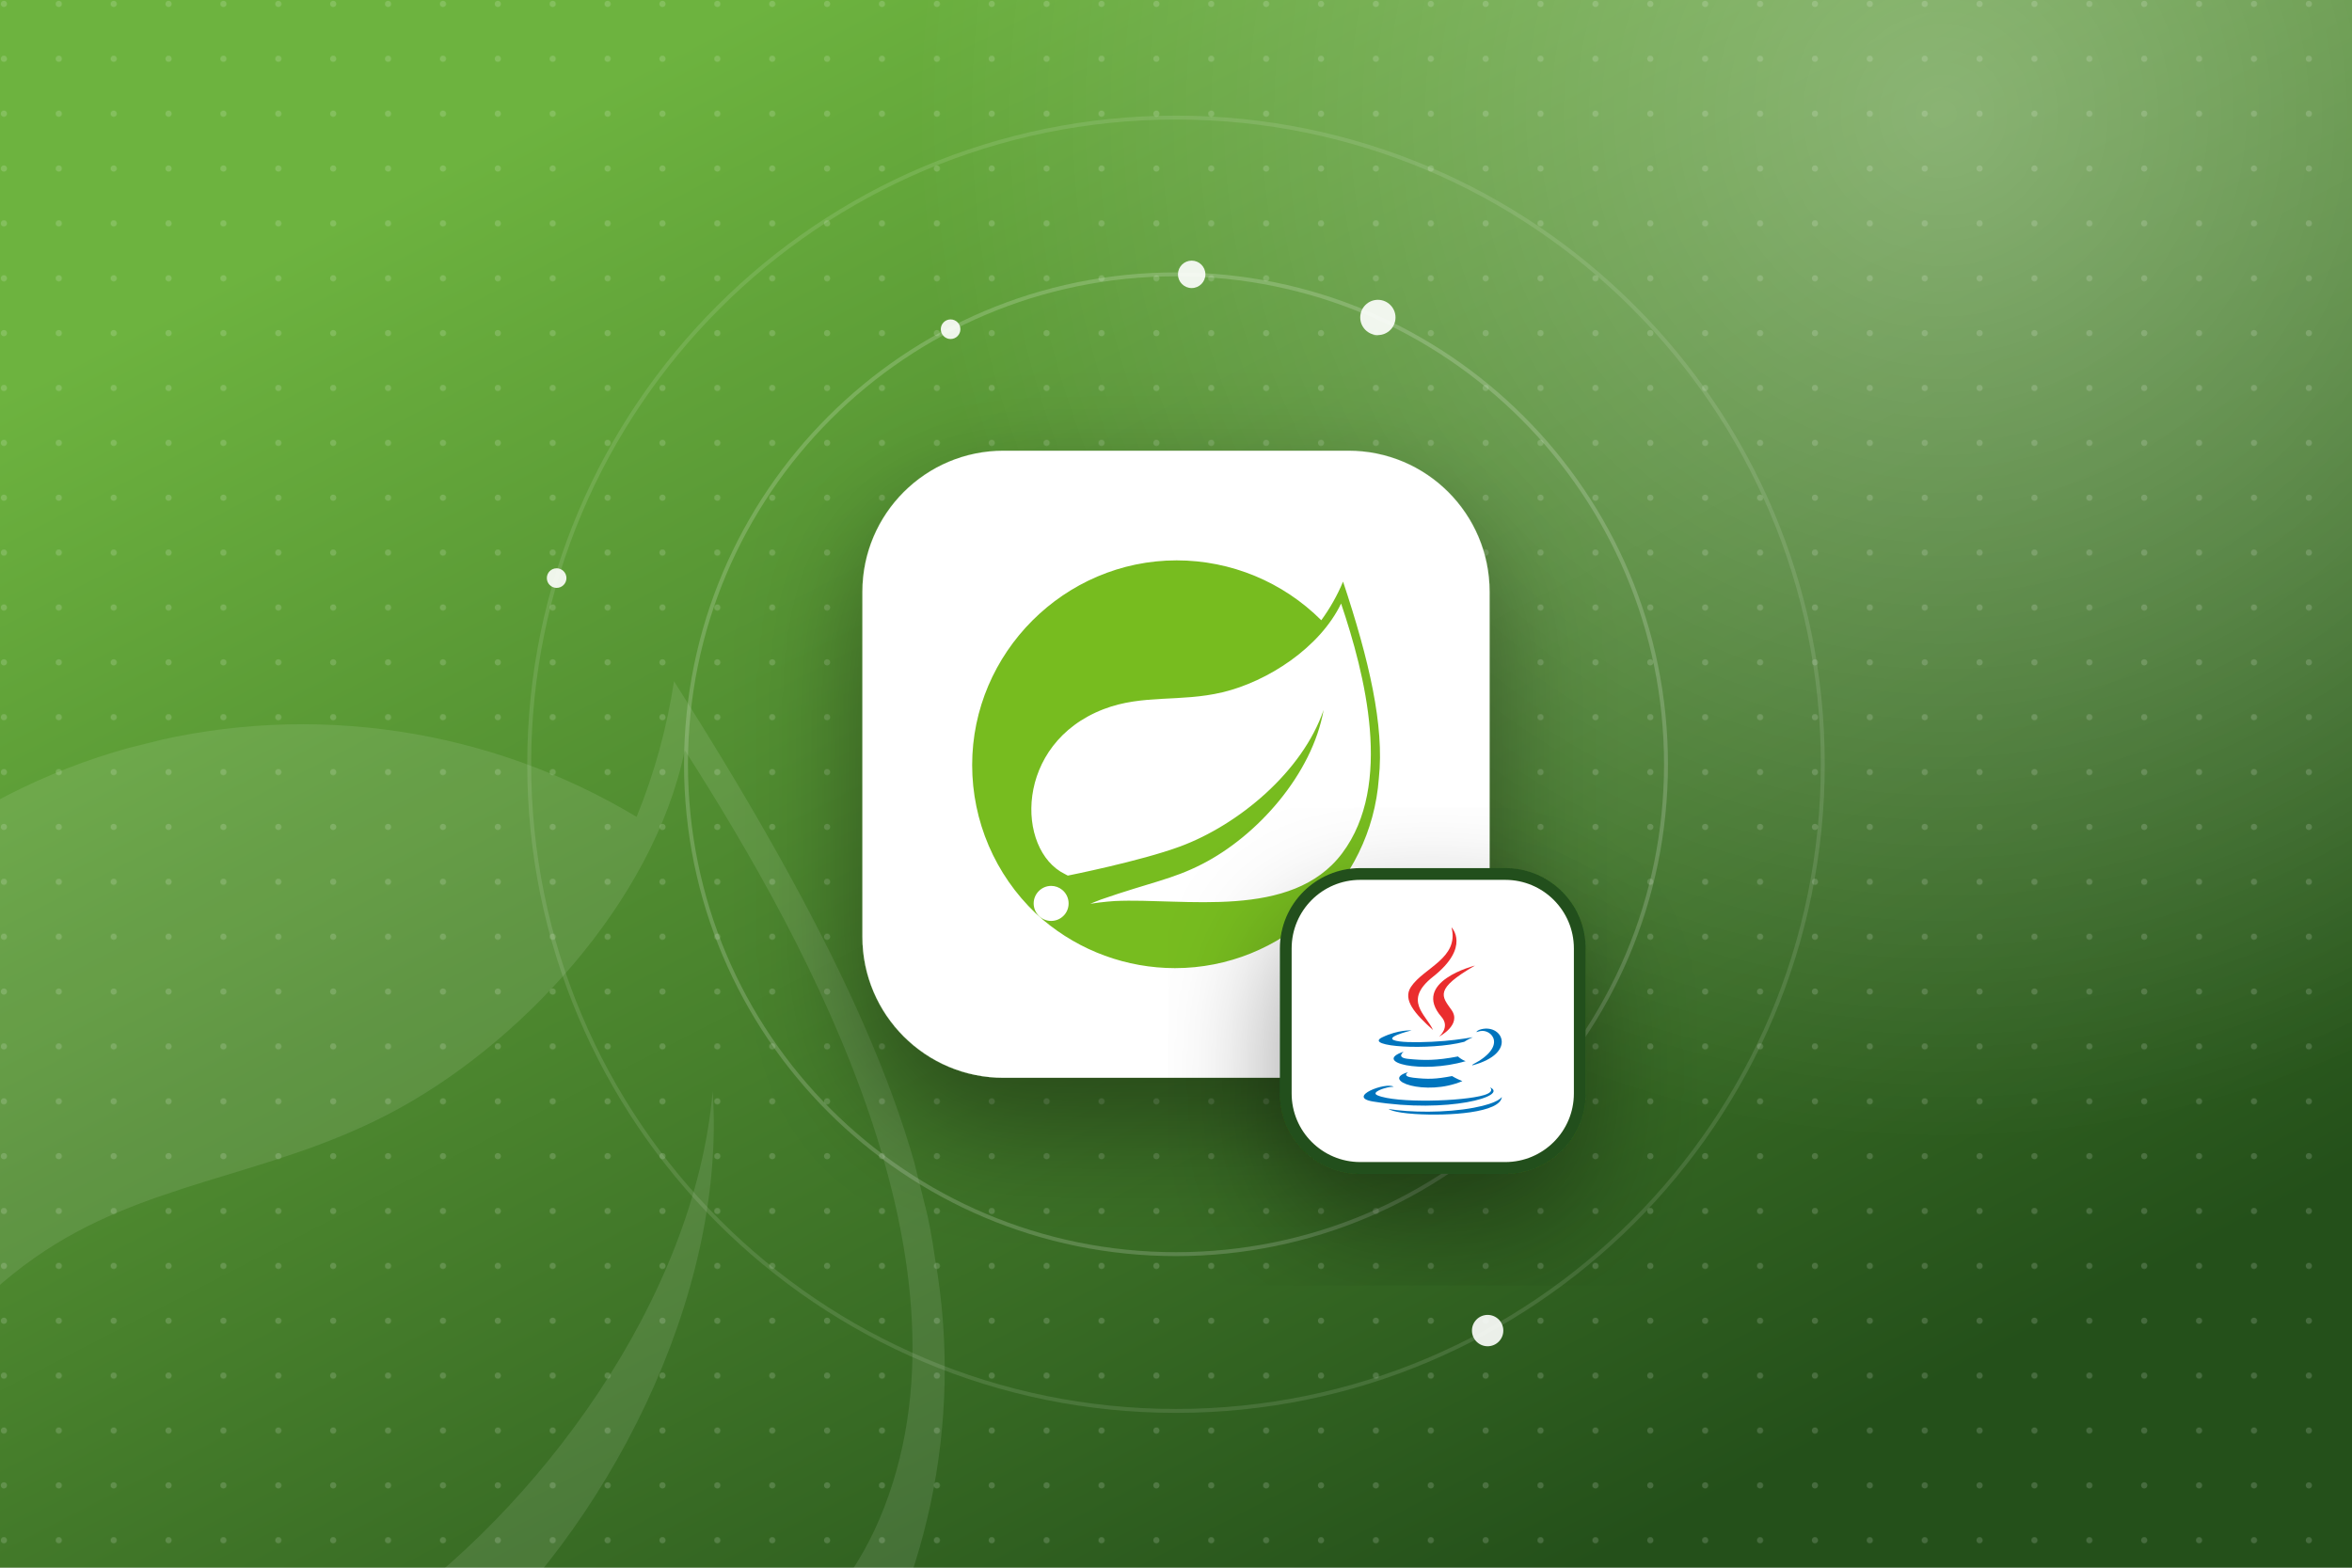
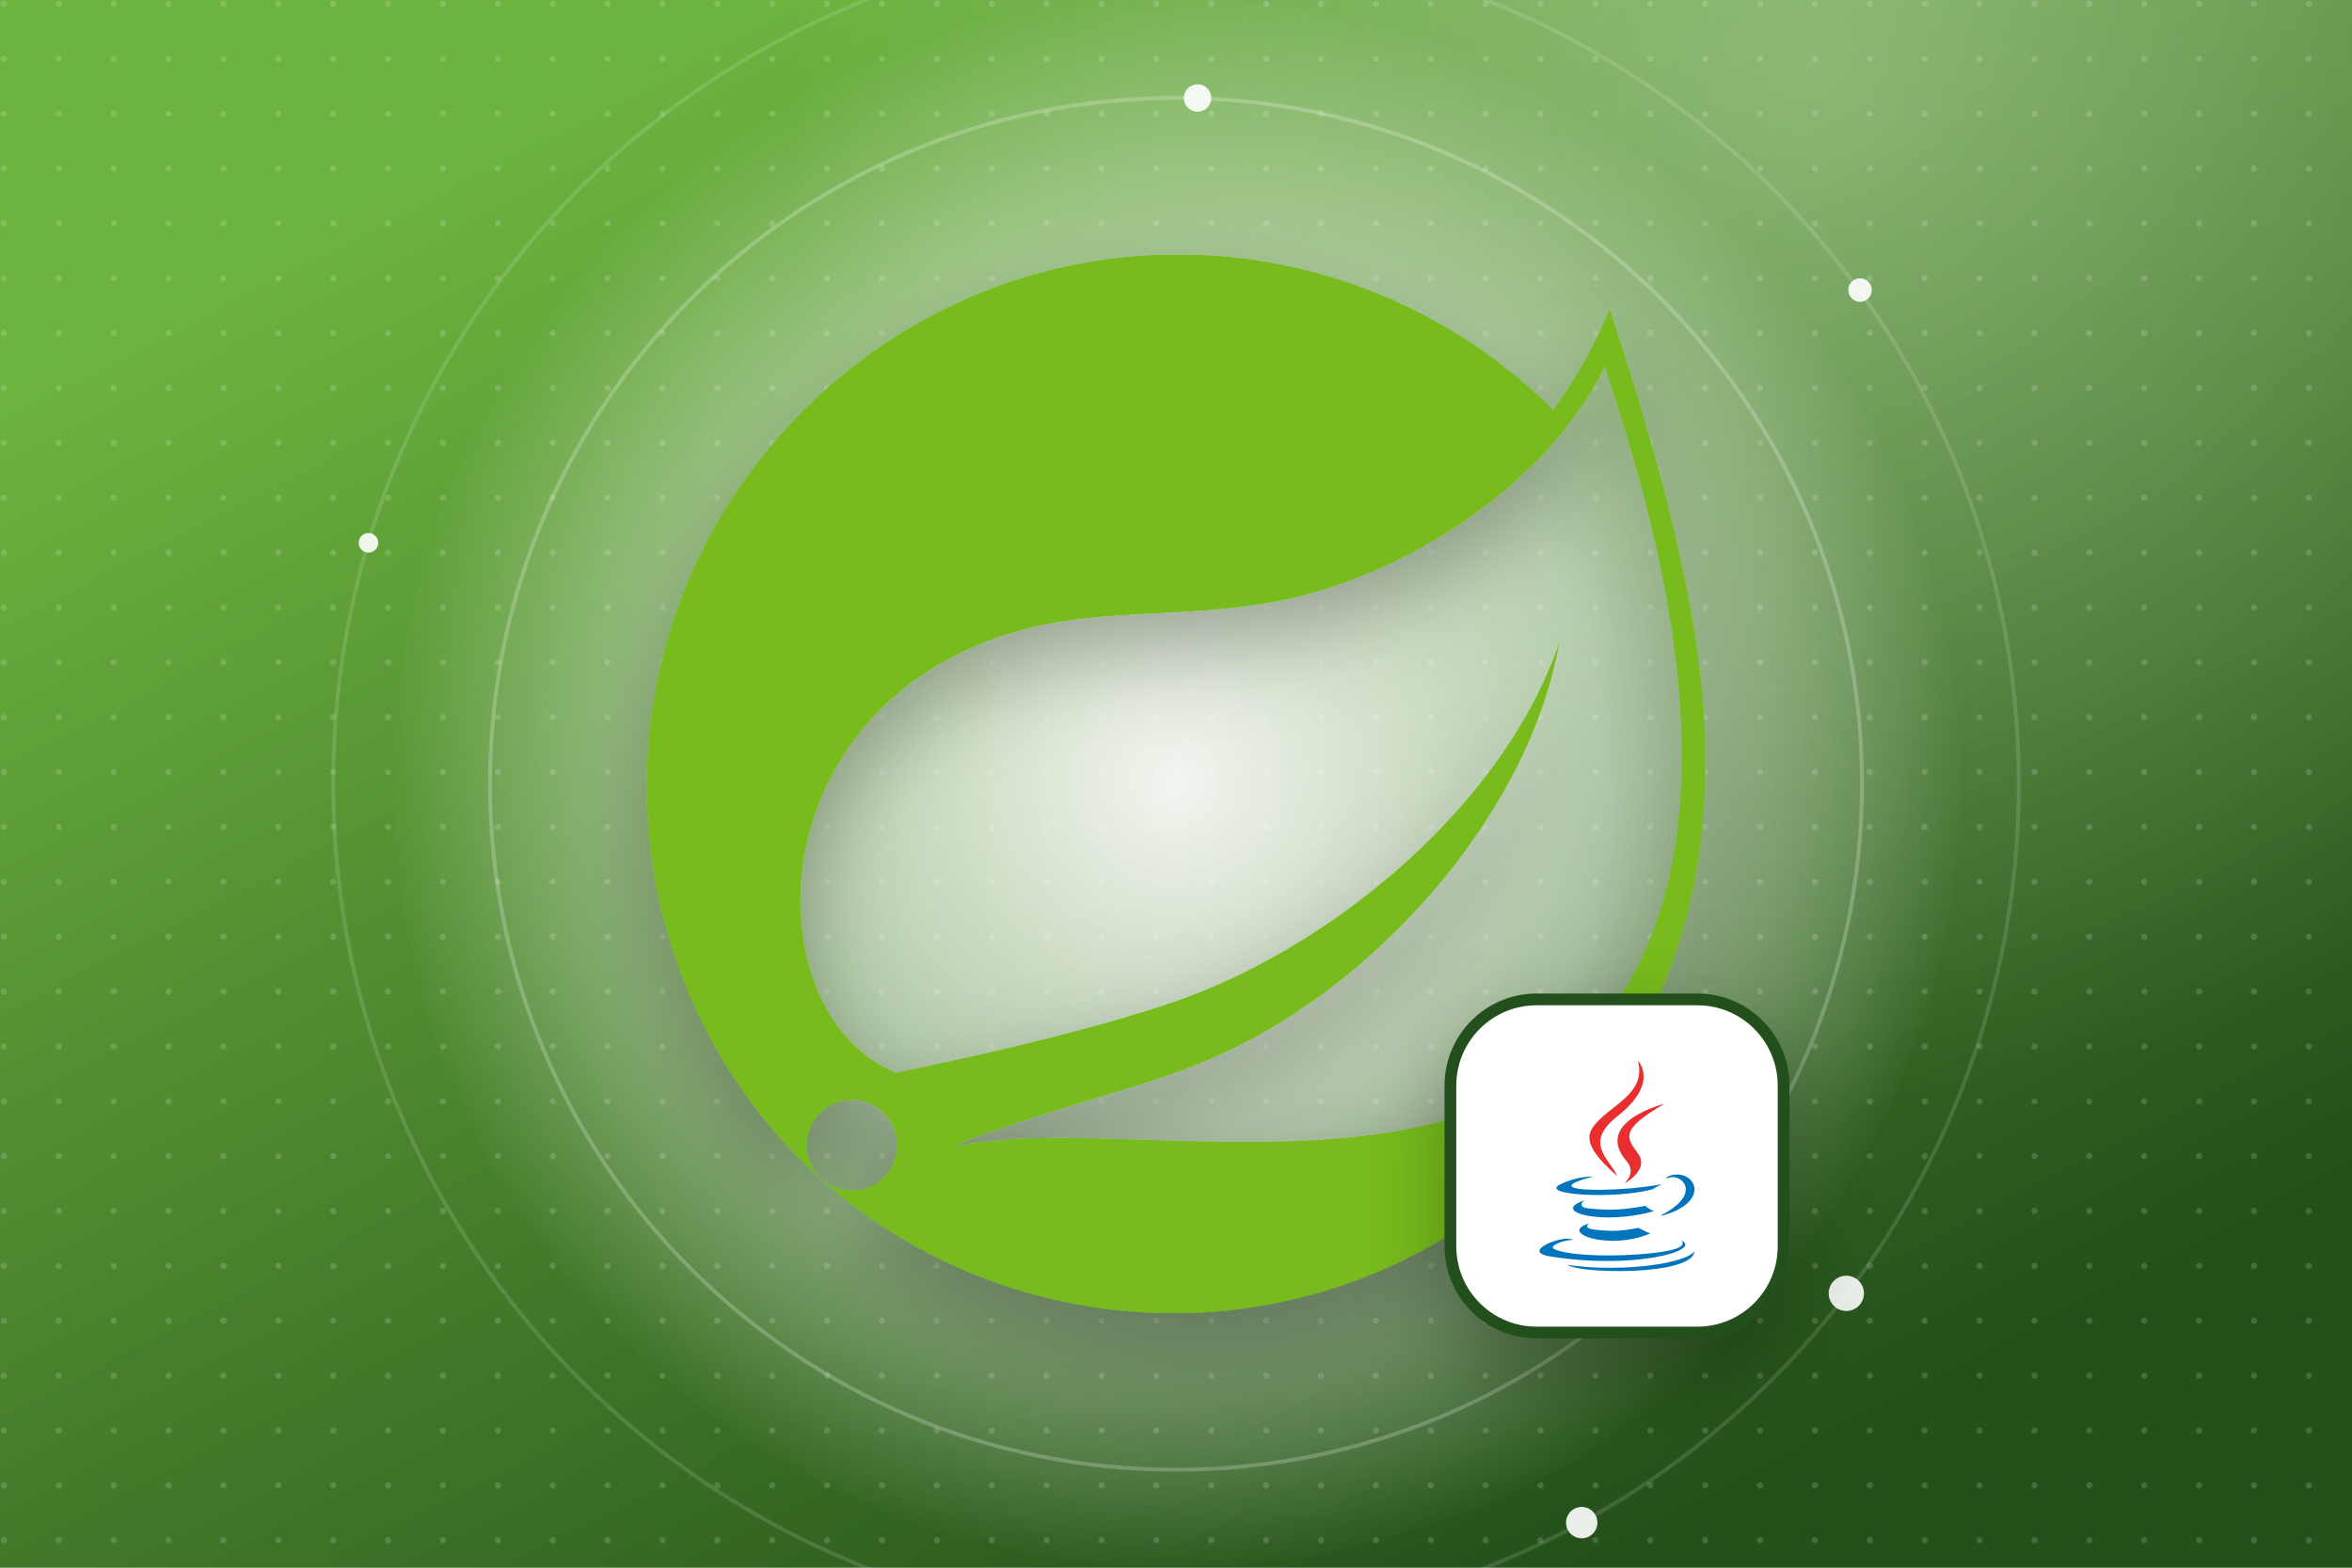
<svg xmlns="http://www.w3.org/2000/svg" viewBox="0 0 1200 800" width="1200" height="800">
  <defs>
    <linearGradient id="bg" gradientTransform="rotate(53 .5 .5)">
      <stop offset="0" stop-color="#6DB33F" />
      <stop offset="1" stop-color="#24501a" />
    </linearGradient>
    <radialGradient id="glow">
      <stop offset="0" stop-color="#fff" stop-opacity=".32" />
      <stop offset="1" stop-color="#fff" stop-opacity="0" />
    </radialGradient>
    <pattern id="dots" width="28" height="28" patternUnits="userSpaceOnUse">
      <circle cx="2" cy="2" r="1.6" fill="#fff" fill-opacity=".16" />
    </pattern>
-     <filter id="mono">
-       <feFlood flood-color="#fff" />
-       <feComposite in2="SourceAlpha" operator="in" />
-     </filter>
+     <radialGradient id="spot">
+       <stop offset="0" stop-color="#fff" stop-opacity=".92" />
+       <stop offset=".55" stop-color="#fff" stop-opacity=".55" />
+       <stop offset="1" stop-color="#fff" stop-opacity="0" />
+     </radialGradient>
    <filter id="shadow" x="-40%" y="-40%" width="180%" height="180%">
-       <feDropShadow dx="0" dy="26" stdDeviation="30" flood-color="#000" flood-opacity=".38" />
+       <feDropShadow dx="0" dy="18" stdDeviation="22" flood-color="#000" flood-opacity=".28" />
    </filter>
  </defs>
  <rect width="1200" height="800" fill="url(#bg)" />
  <rect width="1200" height="800" fill="url(#dots)" />
-   <circle cx="990" cy="60" r="520" fill="url(#glow)" />
-   <g opacity=".1" filter="url(#mono)" transform="rotate(-14 153 700)">
-     <svg x="-177" y="370" width="660" height="660" viewBox="0 0 128 128">
+   <circle cx="926" cy="40" r="520" fill="url(#glow)" />
+   <circle cx="600" cy="400" r="400" fill="url(#spot)" />
+   <circle cx="600" cy="400" r="350" fill="none" stroke="#fff" stroke-opacity="0.22" stroke-width="2" />
+   <circle cx="600" cy="400" r="430" fill="none" stroke="#fff" stroke-opacity="0.13" stroke-width="2" />
+   <circle cx="949" cy="148" r="6" fill="#ffffff" fill-opacity=".9" />
+   <circle cx="942" cy="660" r="9" fill="#ffffff" fill-opacity=".9" />
+   <circle cx="807" cy="777" r="8" fill="#ffffff" fill-opacity=".9" />
+   <circle cx="611" cy="50" r="7" fill="#ffffff" fill-opacity=".9" />
+   <circle cx="188" cy="277" r="5" fill="#ffffff" fill-opacity=".9" />
+   <circle cx="689" cy="-21" r="5" fill="#ffffff" fill-opacity=".9" />
+   <g filter="url(#shadow)">
+     <svg x="330" y="130" width="540" height="540" viewBox="0 0 128 128">
      <path d="M116.452 6.643a59.104 59.104 0 01-6.837 12.136A64.249 64.249 0 0064.205-.026C28.984-.026 0 28.982 0 64.242a64.316 64.316 0 0019.945 46.562l2.368 2.1a64.22 64.22 0 0041.358 15.122c33.487 0 61.637-26.24 64.021-59.683 1.751-16.371-3.051-37.077-11.24-61.7zM29.067 111.17a5.5 5.5 0 01-4.269 2.034c-3.018 0-5.487-2.484-5.487-5.502 0-3.017 2.485-5.501 5.487-5.501 1.25 0 2.485.433 3.452 1.234 2.351 1.9 2.718 5.384.817 7.735zm87.119-19.238c-15.843 21.122-49.68 14.003-71.376 15.02 0 0-3.852.234-7.721.867 0 0 1.45-.617 3.335-1.334 15.226-5.301 22.43-6.335 31.685-11.086 17.427-8.869 34.654-28.274 38.24-48.463-6.637 19.422-26.75 36.11-45.077 42.895-12.557 4.635-35.238 9.136-35.238 9.136l-.917-.484c-15.442-7.518-15.91-40.977 12.157-51.78 12.291-4.735 24.048-2.134 37.323-5.302 14.175-3.367 30.568-14.004 37.238-27.874 7.471 22.19 16.46 56.932.35 78.405z" fill="#77bc1f" />
    </svg>
  </g>
-   <circle cx="600" cy="390" r="250" fill="none" stroke="#fff" stroke-opacity="0.18" stroke-width="2" />
-   <circle cx="600" cy="390" r="330" fill="none" stroke="#fff" stroke-opacity="0.11" stroke-width="2" />
-   <circle cx="485" cy="168" r="5" fill="#ffffff" fill-opacity=".9" />
-   <circle cx="703" cy="162" r="9" fill="#ffffff" fill-opacity=".9" />
-   <circle cx="759" cy="679" r="8" fill="#ffffff" fill-opacity=".9" />
-   <circle cx="608" cy="140" r="7" fill="#ffffff" fill-opacity=".9" />
-   <circle cx="284" cy="295" r="5" fill="#ffffff" fill-opacity=".9" />
-   <rect x="440" y="230" width="320" height="320" rx="72" fill="#fff" filter="url(#shadow)" />
-   <svg x="496" y="286" width="208" height="208" viewBox="0 0 128 128">
-     <path d="M116.452 6.643a59.104 59.104 0 01-6.837 12.136A64.249 64.249 0 0064.205-.026C28.984-.026 0 28.982 0 64.242a64.316 64.316 0 0019.945 46.562l2.368 2.1a64.22 64.22 0 0041.358 15.122c33.487 0 61.637-26.24 64.021-59.683 1.751-16.371-3.051-37.077-11.24-61.7zM29.067 111.17a5.5 5.5 0 01-4.269 2.034c-3.018 0-5.487-2.484-5.487-5.502 0-3.017 2.485-5.501 5.487-5.501 1.25 0 2.485.433 3.452 1.234 2.351 1.9 2.718 5.384.817 7.735zm87.119-19.238c-15.843 21.122-49.68 14.003-71.376 15.02 0 0-3.852.234-7.721.867 0 0 1.45-.617 3.335-1.334 15.226-5.301 22.43-6.335 31.685-11.086 17.427-8.869 34.654-28.274 38.24-48.463-6.637 19.422-26.75 36.11-45.077 42.895-12.557 4.635-35.238 9.136-35.238 9.136l-.917-.484c-15.442-7.518-15.91-40.977 12.157-51.78 12.291-4.735 24.048-2.134 37.323-5.302 14.175-3.367 30.568-14.004 37.238-27.874 7.471 22.19 16.46 56.932.35 78.405z" fill="#77bc1f" />
-   </svg>
-   <rect x="656" y="446" width="150" height="150" rx="38" fill="#fff" stroke="#24501a" stroke-width="6" filter="url(#shadow)" />
-   <svg x="682" y="472" width="98" height="98" viewBox="0 0 128 128">
+   <rect x="740" y="510" width="170" height="170" rx="44" fill="#fff" stroke="#24501a" stroke-width="6" filter="url(#shadow)" />
+   <svg x="770" y="540" width="110" height="110" viewBox="0 0 128 128">
    <path fill="#0074BD" d="M47.617 98.12s-4.767 2.774 3.397 3.71c9.892 1.13 14.947.968 25.845-1.092 0 0 2.871 1.795 6.873 3.351-24.439 10.47-55.308-.607-36.115-5.969zm-2.988-13.665s-5.348 3.959 2.823 4.805c10.567 1.091 18.91 1.18 33.354-1.6 0 0 1.993 2.025 5.132 3.131-29.542 8.64-62.446.68-41.309-6.336z" />
    <path fill="#EA2D2E" d="M69.802 61.271c6.025 6.935-1.58 13.17-1.58 13.17s15.289-7.891 8.269-17.777c-6.559-9.215-11.587-13.792 15.635-29.58 0 .001-42.731 10.67-22.324 34.187z" />
    <path fill="#0074BD" d="M102.123 108.229s3.529 2.91-3.888 5.159c-14.102 4.272-58.706 5.56-71.094.171-4.451-1.938 3.899-4.625 6.526-5.192 2.739-.593 4.303-.485 4.303-.485-4.953-3.487-32.013 6.85-13.743 9.815 49.821 8.076 90.817-3.637 77.896-9.468zM49.912 70.294s-22.686 5.389-8.033 7.348c6.188.828 18.518.638 30.011-.326 9.39-.789 18.813-2.474 18.813-2.474s-3.308 1.419-5.704 3.053c-23.042 6.061-67.544 3.238-54.731-2.958 10.832-5.239 19.644-4.643 19.644-4.643zm40.697 22.747c23.421-12.167 12.591-23.86 5.032-22.285-1.848.385-2.677.72-2.677.72s.688-1.079 2-1.543c14.953-5.255 26.451 15.503-4.823 23.725 0-.002.359-.327.468-.617z" />
    <path fill="#EA2D2E" d="M76.491 1.587S89.459 14.563 64.188 34.51c-20.266 16.006-4.621 25.13-.007 35.559-11.831-10.673-20.509-20.07-14.688-28.815C58.041 28.42 81.722 22.195 76.491 1.587z" />
    <path fill="#0074BD" d="M52.214 126.021c22.476 1.437 57-.8 57.817-11.436 0 0-1.571 4.032-18.577 7.231-19.186 3.612-42.854 3.191-56.887.874 0 .001 2.875 2.381 17.647 3.331z" />
  </svg>
</svg>
